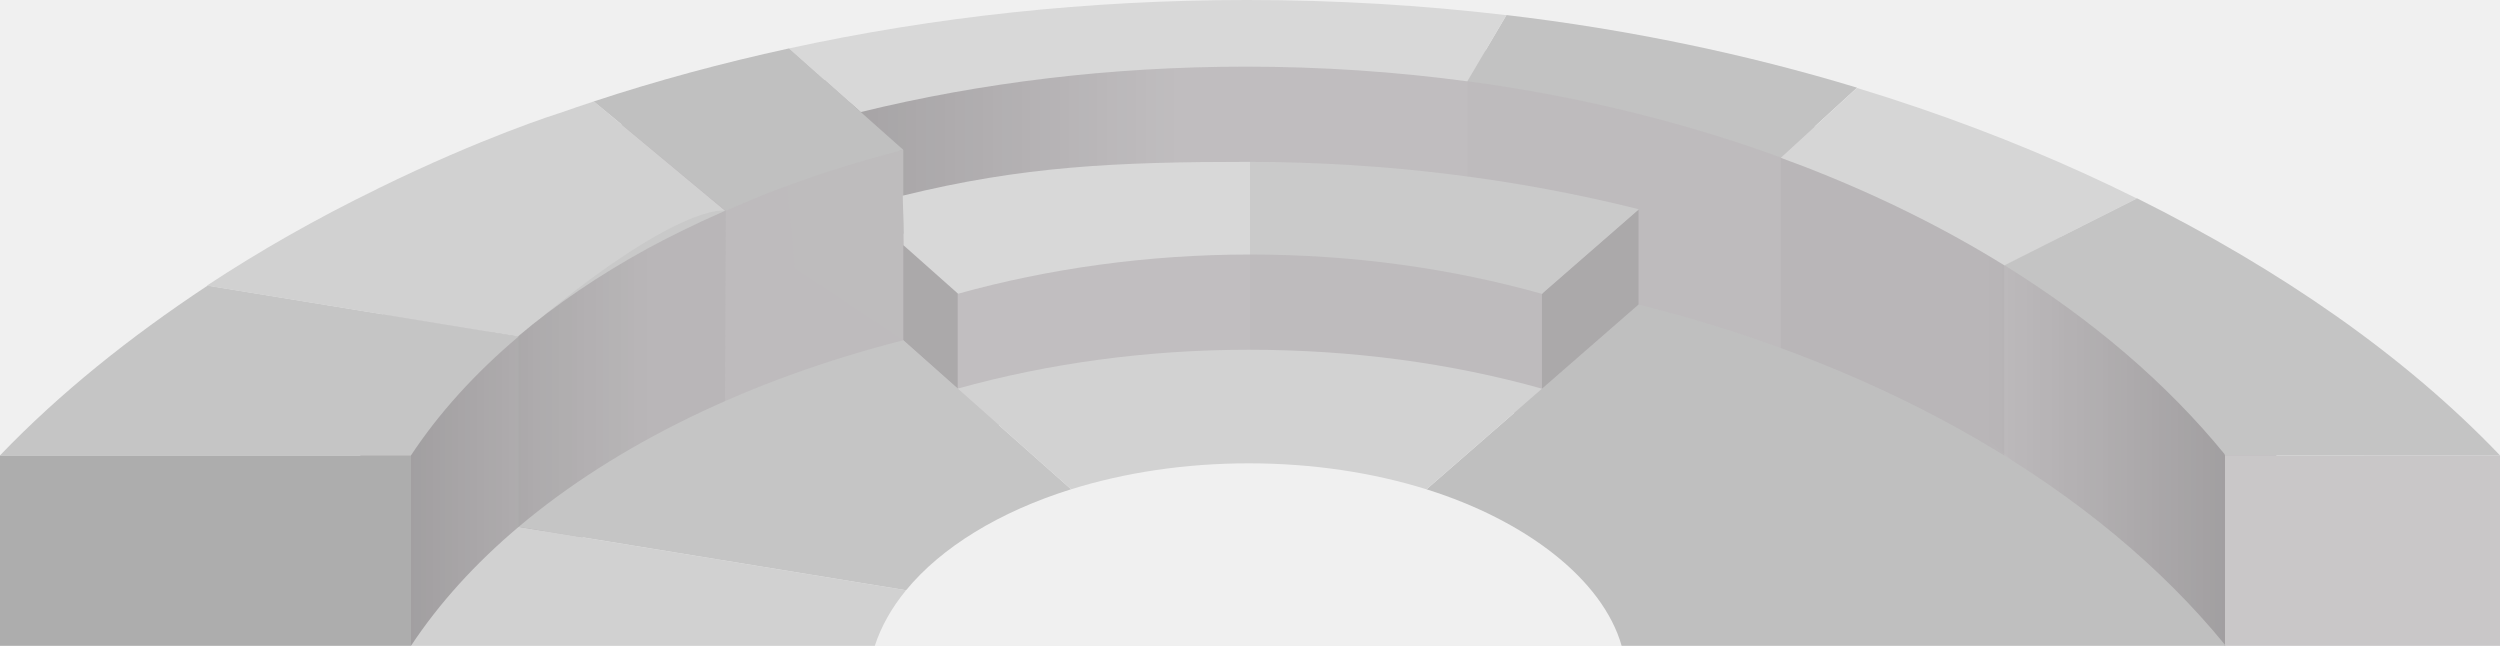
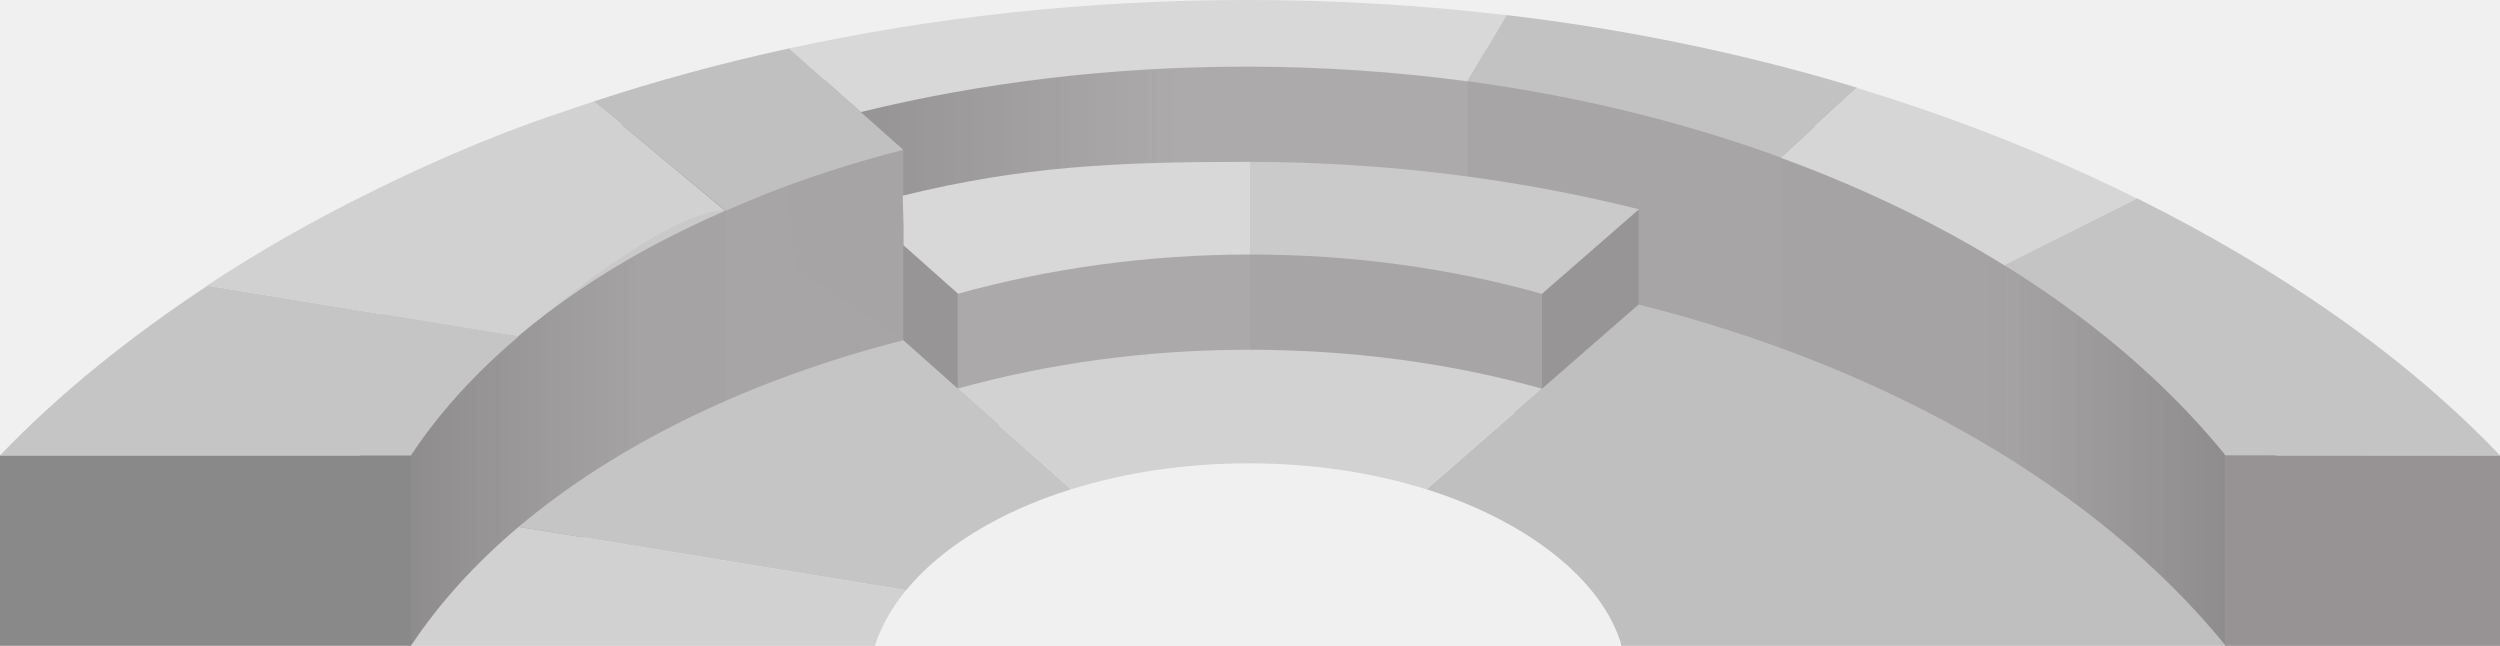
<svg xmlns="http://www.w3.org/2000/svg" version="1.1" id="Layer_1" x="0px" y="0px" viewBox="0 0 787.78 203.5" style="enable-background:new 0 0 787.78 203.5;" xml:space="preserve">
  <defs id="defs80" />
  <style type="text/css" id="style2">
	.st0{fill:#C9C7C8;}
	.st1{opacity:0.15;fill:#FFFFFF;}
	.st2{opacity:0.15;fill:url(#SVGID_1_);}
	.st3{opacity:0.15;fill:url(#SVGID_2_);}
	.st4{fill:#E0DADA;}
	.st5{fill:#EDE7E7;}
	.st6{opacity:0.1;}
	.st7{opacity:0.15;fill:url(#SVGID_3_);}
</style>
  <g id="g75">
-     <polygon class="st0" points="133.02,52.99 167.15,54.18 194.69,39.49 305.28,15.25 422.08,10.02 503.48,20.39 591.96,45.6    704.77,102.67 728.66,180.53 701.14,203.5 592.84,146.62 520.29,121.7 494.19,132.2 401.28,120.81 293.34,137.18 231.14,139.39    129.51,203.5 111.15,134.52  " id="polygon4" style="fill:#bebbbd;fill-opacity:1" />
+     <polygon class="st0" points="133.02,52.99 167.15,54.18 194.69,39.49 305.28,15.25 422.08,10.02 503.48,20.39 591.96,45.6    704.77,102.67 728.66,180.53 701.14,203.5 592.84,146.62 520.29,121.7 494.19,132.2 401.28,120.81 293.34,137.18 231.14,139.39    129.51,203.5 111.15,134.52  " id="polygon4" style="fill:#a8a5a6;fill-opacity:1" />
    <g id="g10">
      <polygon class="st1" points="462.38,25.59 462.38,55.67 425.37,65.24 301.78,66.4 272.4,69 262,35.31 273.95,25.59 410.65,15.25       " id="polygon6" style="fill:#c9c9c9;fill-opacity:1" />
      <path class="st1" d="M561.17,49.64v66.54l70.36,46.39V83.62c0,0-5.88-16.95-7.65-17.22s-51.76-19.77-51.76-19.77L561.17,49.64z" id="path8" style="fill:#999999;fill-opacity:1" />
    </g>
-     <polygon class="st1" points="393.89,80.2 393.89,116.18 301.78,122.44 301.78,92.44 319.07,80.2 383.66,74.09  " id="polygon12" style="fill:#d3d3d3;fill-opacity:1" />
+     <polygon class="st1" points="393.89,80.2 393.89,116.18 301.78,122.44 301.78,92.44 319.07,80.2 383.66,74.09  " id="polygon12" style="fill:#c4c4c4;fill-opacity:1" />
    <linearGradient id="SVGID_1_" gradientUnits="userSpaceOnUse" x1="257.063" y1="46.635" x2="371.644" y2="46.635">
      <stop offset="0" style="stop-color:#000000" id="stop14" />
      <stop offset="1" style="stop-color:#000000;stop-opacity:0" id="stop16" />
    </linearGradient>
    <polygon class="st2" points="257.06,34 371.64,15.25 371.64,59.76 257.06,78.02  " id="polygon19" />
    <linearGradient id="SVGID_2_" gradientUnits="userSpaceOnUse" x1="7359.145" y1="140.76" x2="7434.416" y2="140.76" gradientTransform="matrix(-1 0 0 1 8060.281 0)">
      <stop offset="0" style="stop-color:#000000" id="stop21" />
      <stop offset="1" style="stop-color:#000000;stop-opacity:0" id="stop23" />
    </linearGradient>
    <polygon class="st3" points="701.14,143.5 701.14,203.5 625.87,138.03 625.87,78.02 676.27,104.54 701.14,129.44  " id="polygon26" />
    <path class="st4" d="M485.89,122.48l30.44-26.53l0,0c79.23,19.88,144.81,58.27,184.8,107.25v0.3H511.06H511   c-6-21-30.29-39.55-61.5-49.31l0,0.01L485.89,122.48z" id="cello" style="fill:#bfbfbf;fill-opacity:1" />
-     <polygon class="st0" points="284.64,47.22 284.64,107.22 250.48,84.53 247.55,52.99  " id="polygon30" style="fill:#bebcbd;fill-opacity:1" />
+     <polygon class="st0" points="284.64,47.22 284.64,107.22 250.48,84.53 247.55,52.99  " id="polygon30" style="fill:#a7a4a6;fill-opacity:1" />
    <path class="st5" d="M 393.89,80.2 V 51 c -0.43,0 0.43,0 0,0 -42.62,0 -71.63,1.39 -109.42,10.65 l 0.199,8.654 0.081,7.036 17.14,15.22 v 0 c 28.41,-7.9 59.63,-12.36 92,-12.36 z" id="woodwind" style="fill:#d8d8d8;fill-opacity:1" />
-     <rect y="143.5" class="st0" width="129.51" height="60" id="rect34" style="fill:#adadad;fill-opacity:1" />
-     <rect x="701.14" y="143.5" class="st0" width="86.64" height="60" id="rect36" />
+     <rect y="143.5" class="st0" width="129.51" height="60" id="rect34" style="fill:#898989;fill-opacity:1" />
+     <rect x="701.14" y="143.5" class="st0" width="86.64" height="60" id="rect36" style="fill:#979294;fill-opacity:1" />
    <polygon class="st6" points="301.78,92.44 301.78,122.44 284.64,107.22 284.64,77.22  " id="polygon38" />
    <polygon class="st6" points="485.89,92.48 485.89,122.48 516.33,95.95 516.33,65.95  " id="polygon40" />
    <path class="st4" d="M393.89,80.2V51c43.13,0.1,84.42,5.38,122.55,14.95l0,0L486,92.48l0.17,0.19   C457.52,84.62,426.58,80.2,393.89,80.2z" id="woodwind2" style="fill:#cacaca;fill-opacity:1" />
    <path class="st4" d="M631.53,83.52l41.82-21.05c44.95,22.37,84.3,49.49,114.43,81.03l0,0l-86.76-0.06l0-0.3   C682.8,120.82,659.25,100.7,631.53,83.52z" id="bass" style="fill:#c4c4c4;fill-opacity:1" />
    <path class="st4" d="M561.17,49.64l24.01-22.01C550.42,17.08,513.38,9.31,474.7,4.74l0,0l-12.32,20.85l0,0   c18.56,2.49,36.59,5.96,53.96,10.32C531.83,39.8,546.81,44.39,561.17,49.64z" id="brass" style="fill:#c2c2c2;fill-opacity:1" />
    <linearGradient id="SVGID_3_" gradientUnits="userSpaceOnUse" x1="129.513" y1="140.76" x2="204.784" y2="140.76">
      <stop offset="0" style="stop-color:#000000" id="stop50" />
      <stop offset="1" style="stop-color:#000000;stop-opacity:0" id="stop52" />
    </linearGradient>
    <polygon class="st7" points="129.51,143.5 129.51,203.5 204.78,138.03 204.78,78.02 154.38,104.54 129.51,129.44  " id="polygon55" />
    <path class="st4" d="M0,143.5h129.51l0-0.01c8.84-13.39,20.28-25.96,33.92-37.47l0,0L65.45,89.99l0-0.01   C40.89,106.21,18.73,123.98,0,143.5L0,143.5z" id="harp" style="fill:#c5c5c5;fill-opacity:1" />
    <path class="st5" d="M187.1,31.96c-3.71,1.22-7.4,2.48-11.05,3.77l-0.03-0.01c0,0-23.76,7.42-57,23.72l0.03,0.01   c-19.08,9.28-37.1,19.49-53.85,30.55l0,0.01l97.98,16.03l0,0c11.98-10.1,25.66-19.38,40.78-27.68c6.24-3.37,14.45-7.52,24.51-11.94   L187.1,31.96z" id="piano" style="fill:#d1d1d1;fill-opacity:1" />
    <path class="st1" d="M163.43,106.02v60l62.38-25.26l2.65-14.36l0.25-60C228.72,66.4,214.09,62.93,163.43,106.02z" id="path61" style="fill:#9a9a9a;fill-opacity:1" />
    <path class="st5" d="M129.51,203.5h146.15l0,0c2-6.14,5.33-12,9.82-17.47l0.03-0.03l-122.09-19.97l0,0   C149.79,177.53,138.36,190.1,129.51,203.5L129.51,203.5z" id="violin" style="fill:#d1d1d1;fill-opacity:1" />
    <path class="st4" d="M163.43,166.02c30.7-25.89,72.56-46.4,121.21-58.81l0,0l52.89,46.97l0-0.01   c-22.56,7.05-40.87,18.24-52.04,31.85l0.03-0.03L163.43,166.02L163.43,166.02z" id="violin2" style="fill:#c5c5c5;fill-opacity:1" />
    <path class="st5" d="M561.13,49.72l24.01-22.01c6.63,2.01,13.18,4.12,19.64,6.33l0,0l0,0c24.05,8.23,47.03,17.78,68.63,28.53   L631.6,83.62c-19.09-11.83-40.16-22.25-62.85-31.04l0,0l0,0C566.22,51.61,563.68,50.66,561.13,49.72z" id="brass2" style="fill:#d6d6d6;fill-opacity:1" />
    <path class="st5" d="M474.7,4.78C448.17,1.64,420.87,0,393,0c-50.39,0-98.9,5.35-144.36,15.25l0,0l22.59,20.06l0,0   C309.02,26.05,349.88,21,392.5,21c23.93,0,47.29,1.59,69.88,4.63l0,0L474.7,4.78L474.7,4.78z" id="horn" style="fill:#d8d8d8;fill-opacity:1" />
    <path class="st4" d="M187.1,31.96c19.69-6.49,40.4-12.11,61.54-16.71l0,0l22.59,20.06l13.41,11.91   c-15.88,4.05-31.02,8.97-45.3,14.65l0.06,0.02c-3.76,1.52-7.32,3.03-10.68,4.51L187.1,31.96z" id="percussion" style="fill:#c0c0c0;fill-opacity:1" />
    <path class="st5" d="M485.89,122.48l-36.39,31.72l0-0.01c-16.72-5.23-35.77-8.19-56-8.19c-20.21,0-39.26,2.96-55.97,8.18l0,0.01   l-35.75-31.74l0,0c28.41-7.9,59.35-12.24,91.72-12.24c32.69,0,63.86,4.25,92.5,12.3L485.89,122.48z" id="viola" style="fill:#d2d2d2;fill-opacity:1" />
  </g>
</svg>
